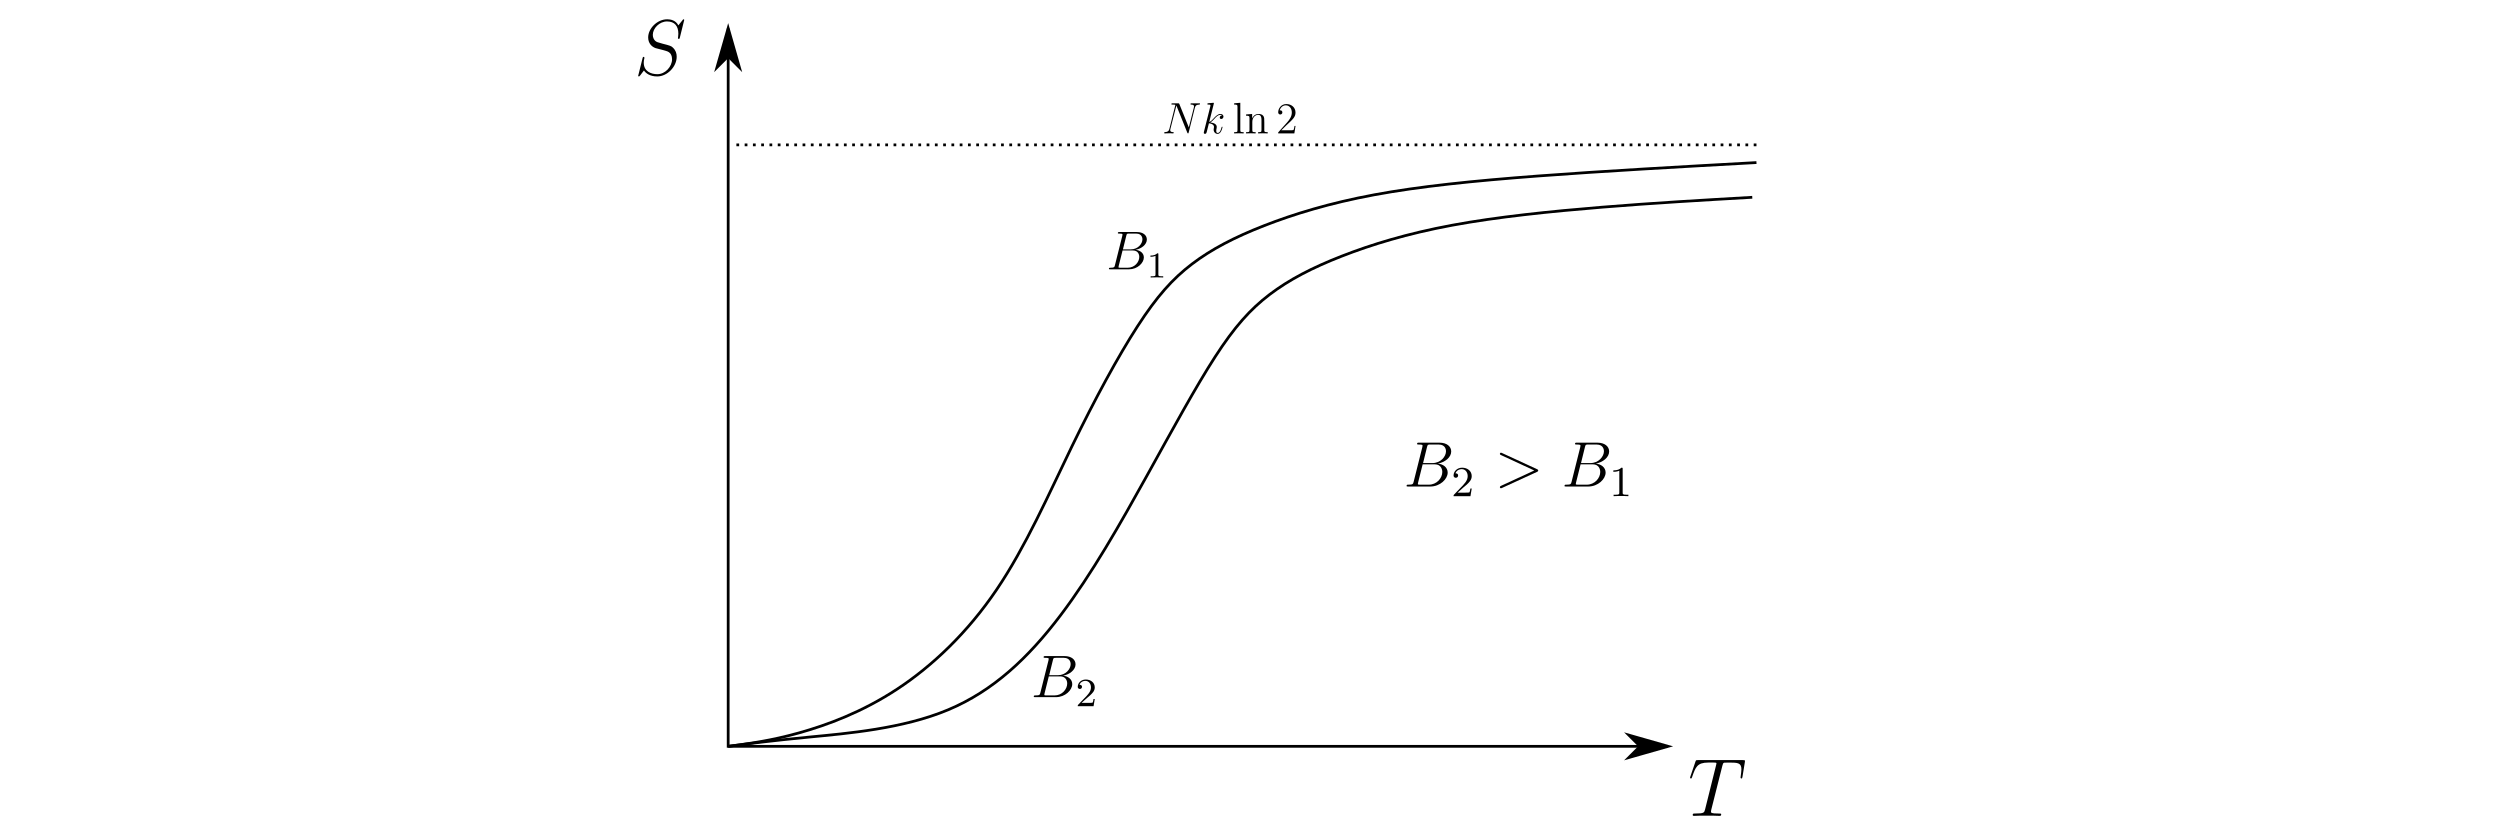
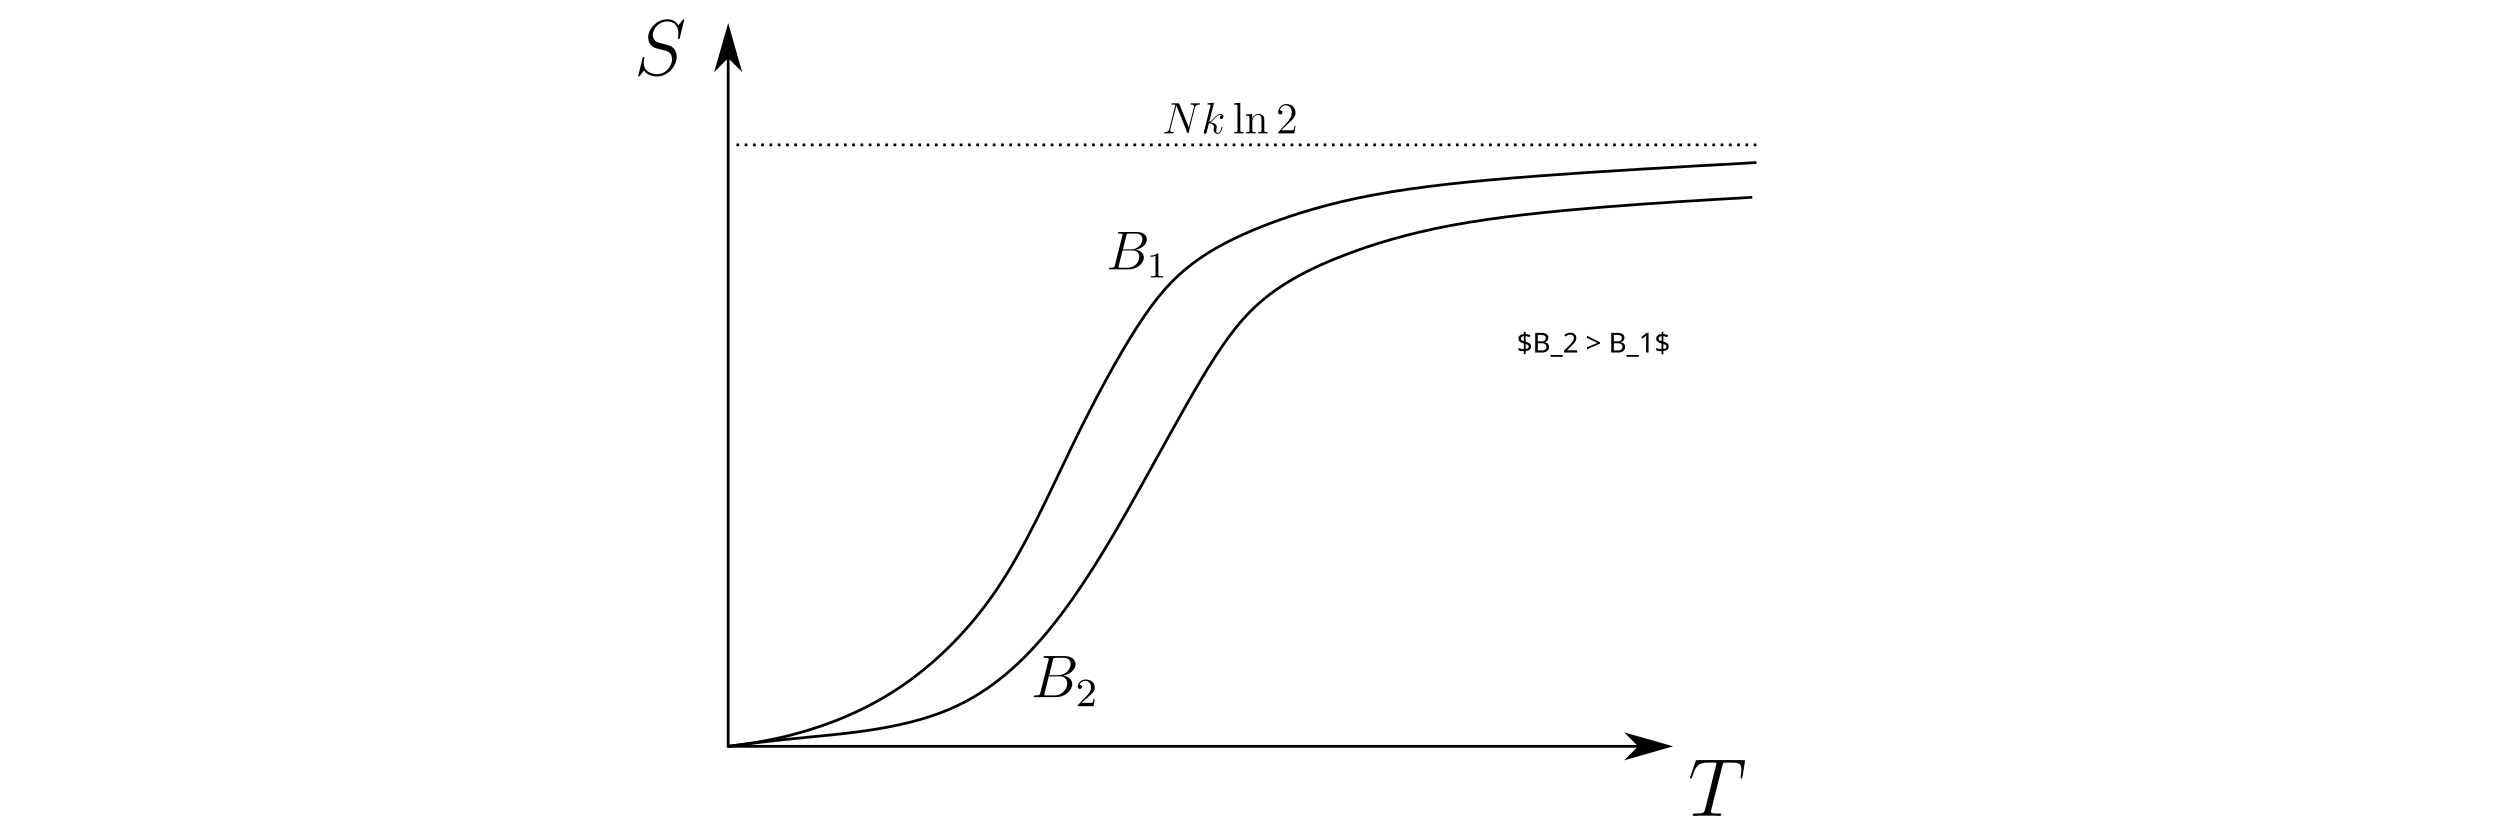
<svg xmlns="http://www.w3.org/2000/svg" xmlns:xlink="http://www.w3.org/1999/xlink" width="240mm" height="80mm" viewBox="0 0 240 80" version="1.1" id="svg8">
  <defs id="defs2">
    <marker style="overflow:visible" id="Arrow1Lstart" refX="0" refY="0" orient="auto">
      <path transform="matrix(0.8,0,0,0.8,10,0)" style="fill:#000000;fill-opacity:1;fill-rule:evenodd;stroke:#000000;stroke-width:1pt;stroke-opacity:1" d="M 0,0 5,-5 -12.5,0 5,5 Z" id="path818" />
    </marker>
    <marker style="overflow:visible" id="Arrow1Lend" refX="0" refY="0" orient="auto">
      <path transform="matrix(-0.8,0,0,-0.8,-10,0)" style="fill:#000000;fill-opacity:1;fill-rule:evenodd;stroke:#000000;stroke-width:1pt;stroke-opacity:1" d="M 0,0 5,-5 -12.5,0 5,5 Z" id="path821" />
    </marker>
    <g id="g1156">
      <symbol overflow="visible" id="glyph0-0" style="overflow:visible">
        <path style="stroke:none" d="" id="path1150" />
      </symbol>
      <symbol overflow="visible" id="glyph0-1" style="overflow:visible">
        <path style="stroke:none" d="m 7.594,-8.312 c 0,-0.109 -0.094,-0.109 -0.109,-0.109 -0.047,0 -0.062,0.016 -0.203,0.203 C 7.203,-8.141 6.719,-7.516 6.703,-7.5 6.312,-8.281 5.516,-8.422 5.016,-8.422 3.5,-8.422 2.125,-7.031 2.125,-5.672 2.125,-4.781 2.672,-4.25 3.25,-4.047 3.375,-4 4.094,-3.812 4.453,-3.734 5.062,-3.562 5.219,-3.516 5.469,-3.25 5.516,-3.188 5.75,-2.922 5.75,-2.359 5.75,-1.25 4.719,-0.094 3.531,-0.094 c -0.984,0 -2.078,-0.422 -2.078,-1.766 0,-0.219 0.047,-0.5 0.094,-0.625 0,-0.031 0,-0.094 0,-0.125 0,-0.047 -0.016,-0.109 -0.109,-0.109 -0.109,0 -0.125,0.031 -0.172,0.234 L 0.656,-0.031 c 0,0 -0.047,0.156 -0.047,0.172 C 0.609,0.25 0.703,0.25 0.734,0.25 0.781,0.25 0.781,0.234 0.938,0.062 L 1.484,-0.656 C 1.766,-0.234 2.391,0.25 3.5,0.25 c 1.547,0 2.953,-1.5 2.953,-2.984 0,-0.5 -0.125,-0.953 -0.578,-1.391 -0.25,-0.25 -0.453,-0.312 -1.562,-0.594 -0.797,-0.219 -0.906,-0.25 -1.125,-0.438 -0.203,-0.203 -0.359,-0.5 -0.359,-0.906 0,-1 1.016,-2.031 2.156,-2.031 1.172,0 1.719,0.719 1.719,1.859 0,0.312 -0.062,0.625 -0.062,0.672 0,0.109 0.094,0.109 0.141,0.109 0.109,0 0.109,-0.031 0.156,-0.219 z m 0,0" id="path1153" />
      </symbol>
    </g>
    <g id="g1185">
      <symbol overflow="visible" id="glyph0-0-3" style="overflow:visible">
        <path style="stroke:none" d="" id="path1179" />
      </symbol>
      <symbol overflow="visible" id="glyph0-1-6" style="overflow:visible">
        <path style="stroke:none" d="M 4.984,-7.297 C 5.062,-7.578 5.078,-7.688 5.266,-7.734 5.359,-7.75 5.75,-7.75 6,-7.75 c 1.203,0 1.75,0.047 1.75,0.969 0,0.188 -0.047,0.641 -0.109,1.078 L 7.625,-5.562 c 0,0.047 0.047,0.125 0.125,0.125 0.109,0 0.109,-0.062 0.156,-0.25 L 8.25,-7.812 c 0.016,-0.094 0.016,-0.125 0.016,-0.156 0,-0.141 -0.062,-0.141 -0.312,-0.141 h -6.531 c -0.281,0 -0.281,0.016 -0.359,0.234 l -0.734,2.156 c 0,0.016 -0.047,0.156 -0.047,0.156 0,0.062 0.047,0.125 0.125,0.125 0.094,0 0.125,-0.047 0.172,-0.203 0.5,-1.453 0.75,-2.109 2.344,-2.109 H 3.719 c 0.281,0 0.406,0 0.406,0.125 0,0.031 0,0.062 -0.062,0.281 L 2.469,-0.938 c -0.125,0.469 -0.156,0.594 -1.422,0.594 -0.297,0 -0.375,0 -0.375,0.219 0,0.125 0.125,0.125 0.188,0.125 0.297,0 0.609,-0.031 0.906,-0.031 h 1.875 C 3.938,-0.031 4.25,0 4.547,0 4.688,0 4.812,0 4.812,-0.234 c 0,-0.109 -0.094,-0.109 -0.406,-0.109 -1.078,0 -1.078,-0.109 -1.078,-0.297 0,0 0,-0.094 0.047,-0.281 z m 0,0" id="path1182" />
      </symbol>
    </g>
    <g id="g1235">
      <symbol overflow="visible" id="glyph0-0-5" style="overflow:visible">
        <path style="stroke:none" d="" id="path1214" />
      </symbol>
      <symbol overflow="visible" id="glyph0-1-3" style="overflow:visible">
        <path style="stroke:none" d="m 8.844,-6.906 c 0.141,-0.516 0.328,-0.875 1.234,-0.906 0.031,0 0.172,-0.016 0.172,-0.219 0,-0.125 -0.109,-0.125 -0.156,-0.125 -0.234,0 -0.844,0.016 -1.078,0.016 H 8.438 c -0.172,0 -0.375,-0.016 -0.547,-0.016 -0.078,0 -0.219,0 -0.219,0.219 0,0.125 0.094,0.125 0.188,0.125 C 8.578,-7.797 8.625,-7.516 8.625,-7.297 8.625,-7.203 8.609,-7.156 8.578,-7 L 7.219,-1.609 4.656,-7.953 C 4.578,-8.156 4.562,-8.156 4.297,-8.156 H 2.844 c -0.234,0 -0.344,0 -0.344,0.219 0,0.125 0.078,0.125 0.312,0.125 0.062,0 0.766,0 0.766,0.109 0,0.016 -0.031,0.109 -0.047,0.156 L 1.953,-1.219 c -0.141,0.578 -0.438,0.844 -1.219,0.875 -0.062,0 -0.188,0.016 -0.188,0.219 0,0.125 0.125,0.125 0.156,0.125 0.234,0 0.844,-0.031 1.094,-0.031 h 0.562 C 2.531,-0.031 2.734,0 2.906,0 2.984,0 3.125,0 3.125,-0.234 3.125,-0.328 3,-0.344 2.953,-0.344 2.562,-0.359 2.172,-0.438 2.172,-0.859 c 0,-0.094 0.031,-0.203 0.047,-0.297 l 1.625,-6.391 c 0.062,0.109 0.062,0.141 0.109,0.25 l 2.844,7.078 C 6.859,-0.078 6.891,0 7,0 7.109,0 7.125,-0.031 7.172,-0.234 Z m 0,0" id="path1217" />
      </symbol>
      <symbol overflow="visible" id="glyph0-2" style="overflow:visible">
        <path style="stroke:none" d="m 3.359,-8 c 0.016,-0.047 0.031,-0.109 0.031,-0.172 0,-0.125 -0.109,-0.125 -0.141,-0.125 -0.016,0 -0.438,0.031 -0.656,0.062 C 2.391,-8.219 2.219,-8.203 2,-8.188 c -0.297,0.031 -0.375,0.031 -0.375,0.25 0,0.125 0.125,0.125 0.234,0.125 0.609,0 0.609,0.109 0.609,0.219 0,0.047 0,0.078 -0.047,0.297 L 0.703,-0.469 C 0.656,-0.281 0.656,-0.266 0.656,-0.188 c 0,0.266 0.203,0.312 0.328,0.312 0.328,0 0.406,-0.266 0.5,-0.641 L 2.047,-2.75 c 0.859,0.094 1.375,0.453 1.375,1.031 0,0.062 0,0.109 -0.047,0.297 -0.047,0.172 -0.047,0.328 -0.047,0.375 0,0.703 0.469,1.172 1.078,1.172 0.547,0 0.828,-0.5 0.922,-0.672 0.25,-0.438 0.406,-1.109 0.406,-1.156 0,-0.062 -0.047,-0.109 -0.109,-0.109 -0.109,0 -0.125,0.047 -0.172,0.234 C 5.281,-0.953 5.031,-0.125 4.422,-0.125 4.188,-0.125 4.031,-0.234 4.031,-0.688 c 0,-0.234 0.047,-0.5 0.094,-0.672 0.047,-0.219 0.047,-0.234 0.047,-0.375 0,-0.703 -0.641,-1.094 -1.734,-1.234 0.438,-0.266 0.859,-0.734 1.031,-0.922 0.672,-0.766 1.141,-1.141 1.688,-1.141 0.281,0 0.359,0.078 0.438,0.141 -0.438,0.047 -0.609,0.359 -0.609,0.594 0,0.297 0.234,0.391 0.391,0.391 0.328,0 0.609,-0.281 0.609,-0.656 0,-0.344 -0.266,-0.703 -0.812,-0.703 -0.656,0 -1.188,0.453 -2.047,1.422 -0.109,0.141 -0.562,0.594 -1,0.766 z m 0,0" id="path1220" />
      </symbol>
      <symbol overflow="visible" id="glyph1-0" style="overflow:visible">
        <path style="stroke:none" d="" id="path1223" />
      </symbol>
      <symbol overflow="visible" id="glyph1-1" style="overflow:visible">
        <path style="stroke:none" d="M 2.062,-8.297 0.391,-8.156 v 0.344 c 0.812,0 0.906,0.078 0.906,0.672 v 6.25 c 0,0.547 -0.125,0.547 -0.906,0.547 V 0 c 0.344,-0.031 0.922,-0.031 1.281,-0.031 0.359,0 0.953,0 1.297,0.031 v -0.344 c -0.766,0 -0.906,0 -0.906,-0.547 z m 0,0" id="path1226" />
      </symbol>
      <symbol overflow="visible" id="glyph1-2" style="overflow:visible">
        <path style="stroke:none" d="m 5.312,-2.906 c 0,-1.109 0,-1.438 -0.266,-1.828 -0.344,-0.469 -0.906,-0.531 -1.312,-0.531 -1.172,0 -1.625,0.984 -1.719,1.219 v -1.219 l -1.641,0.125 v 0.344 c 0.812,0 0.922,0.094 0.922,0.672 v 3.234 c 0,0.547 -0.141,0.547 -0.922,0.547 V 0 c 0.312,-0.031 0.969,-0.031 1.297,-0.031 0.344,0 1,0 1.297,0.031 v -0.344 c -0.75,0 -0.906,0 -0.906,-0.547 v -2.219 c 0,-1.25 0.828,-1.922 1.578,-1.922 0.734,0 0.906,0.609 0.906,1.344 v 2.797 c 0,0.547 -0.141,0.547 -0.906,0.547 V 0 c 0.297,-0.031 0.953,-0.031 1.281,-0.031 0.344,0 1,0 1.312,0.031 v -0.344 c -0.609,0 -0.906,0 -0.922,-0.359 z m 0,0" id="path1229" />
      </symbol>
      <symbol overflow="visible" id="glyph1-3" style="overflow:visible">
        <path style="stroke:none" d="M 5.266,-2.016 H 5 c -0.047,0.203 -0.141,0.875 -0.25,1.062 C 4.656,-0.844 3.984,-0.844 3.625,-0.844 H 1.406 c 0.328,-0.281 1.062,-1.047 1.359,-1.328 1.828,-1.672 2.5,-2.297 2.5,-3.484 0,-1.375 -1.094,-2.297 -2.484,-2.297 -1.375,0 -2.203,1.188 -2.203,2.219 0,0.609 0.531,0.609 0.562,0.609 0.266,0 0.562,-0.188 0.562,-0.562 0,-0.344 -0.219,-0.562 -0.562,-0.562 -0.094,0 -0.125,0 -0.156,0.016 0.219,-0.812 0.875,-1.375 1.641,-1.375 1.016,0 1.641,0.859 1.641,1.953 C 4.266,-4.641 3.688,-3.75 3,-2.984 L 0.578,-0.281 V 0 h 4.375 z m 0,0" id="path1232" />
      </symbol>
    </g>
    <g id="g1072">
      <symbol id="glyph0-0-9" overflow="visible">
        <path id="path1060" d="" style="stroke:none;" />
      </symbol>
      <symbol id="glyph0-1-1" overflow="visible">
        <path id="path1063" d="M 4.375 -7.344 C 4.484 -7.797 4.531 -7.812 5 -7.812 L 6.547 -7.812 C 7.906 -7.812 7.906 -6.672 7.906 -6.562 C 7.906 -5.594 6.938 -4.359 5.359 -4.359 L 3.641 -4.359 Z M 6.391 -4.266 C 7.703 -4.5 8.875 -5.422 8.875 -6.516 C 8.875 -7.453 8.062 -8.156 6.703 -8.156 L 2.875 -8.156 C 2.641 -8.156 2.531 -8.156 2.531 -7.938 C 2.531 -7.812 2.641 -7.812 2.828 -7.812 C 3.547 -7.812 3.547 -7.719 3.547 -7.594 C 3.547 -7.562 3.547 -7.5 3.5 -7.312 L 1.891 -0.891 C 1.781 -0.469 1.75 -0.344 0.922 -0.344 C 0.688 -0.344 0.578 -0.344 0.578 -0.125 C 0.578 0 0.641 0 0.891 0 L 4.984 0 C 6.812 0 8.219 -1.391 8.219 -2.594 C 8.219 -3.578 7.359 -4.172 6.391 -4.266 Z M 4.703 -0.344 L 3.078 -0.344 C 2.922 -0.344 2.891 -0.344 2.828 -0.359 C 2.688 -0.375 2.672 -0.391 2.672 -0.484 C 2.672 -0.578 2.703 -0.641 2.719 -0.75 L 3.562 -4.125 L 5.812 -4.125 C 7.219 -4.125 7.219 -2.812 7.219 -2.719 C 7.219 -1.562 6.188 -0.344 4.703 -0.344 Z M 4.703 -0.344 " style="stroke:none;" />
      </symbol>
      <symbol id="glyph1-0-2" overflow="visible">
        <path id="path1066" d="" style="stroke:none;" />
      </symbol>
      <symbol id="glyph1-1-7" overflow="visible">
        <path id="path1069" d="M 2.5 -5.078 C 2.5 -5.297 2.484 -5.297 2.266 -5.297 C 1.938 -4.984 1.516 -4.797 0.766 -4.797 L 0.766 -4.531 C 0.984 -4.531 1.406 -4.531 1.875 -4.734 L 1.875 -0.656 C 1.875 -0.359 1.844 -0.266 1.094 -0.266 L 0.812 -0.266 L 0.812 0 C 1.141 -0.031 1.828 -0.031 2.188 -0.031 C 2.547 -0.031 3.234 -0.031 3.562 0 L 3.562 -0.266 L 3.281 -0.266 C 2.531 -0.266 2.5 -0.359 2.5 -0.656 Z M 2.5 -5.078 " style="stroke:none;" />
      </symbol>
    </g>
    <g id="g1117">
      <symbol id="glyph0-0-93" overflow="visible">
        <path id="path1105" d="" style="stroke:none;" />
      </symbol>
      <symbol id="glyph0-1-60" overflow="visible">
        <path id="path1108" d="M 4.375 -7.344 C 4.484 -7.797 4.531 -7.812 5 -7.812 L 6.547 -7.812 C 7.906 -7.812 7.906 -6.672 7.906 -6.562 C 7.906 -5.594 6.938 -4.359 5.359 -4.359 L 3.641 -4.359 Z M 6.391 -4.266 C 7.703 -4.5 8.875 -5.422 8.875 -6.516 C 8.875 -7.453 8.062 -8.156 6.703 -8.156 L 2.875 -8.156 C 2.641 -8.156 2.531 -8.156 2.531 -7.938 C 2.531 -7.812 2.641 -7.812 2.828 -7.812 C 3.547 -7.812 3.547 -7.719 3.547 -7.594 C 3.547 -7.562 3.547 -7.5 3.5 -7.312 L 1.891 -0.891 C 1.781 -0.469 1.75 -0.344 0.922 -0.344 C 0.688 -0.344 0.578 -0.344 0.578 -0.125 C 0.578 0 0.641 0 0.891 0 L 4.984 0 C 6.812 0 8.219 -1.391 8.219 -2.594 C 8.219 -3.578 7.359 -4.172 6.391 -4.266 Z M 4.703 -0.344 L 3.078 -0.344 C 2.922 -0.344 2.891 -0.344 2.828 -0.359 C 2.688 -0.375 2.672 -0.391 2.672 -0.484 C 2.672 -0.578 2.703 -0.641 2.719 -0.75 L 3.562 -4.125 L 5.812 -4.125 C 7.219 -4.125 7.219 -2.812 7.219 -2.719 C 7.219 -1.562 6.188 -0.344 4.703 -0.344 Z M 4.703 -0.344 " style="stroke:none;" />
      </symbol>
      <symbol id="glyph1-0-6" overflow="visible">
        <path id="path1111" d="" style="stroke:none;" />
      </symbol>
      <symbol id="glyph1-1-2" overflow="visible">
        <path id="path1114" d="M 2.25 -1.625 C 2.375 -1.75 2.703 -2.016 2.844 -2.125 C 3.328 -2.578 3.797 -3.016 3.797 -3.734 C 3.797 -4.688 3 -5.297 2.016 -5.297 C 1.047 -5.297 0.422 -4.578 0.422 -3.859 C 0.422 -3.469 0.734 -3.422 0.844 -3.422 C 1.016 -3.422 1.266 -3.531 1.266 -3.844 C 1.266 -4.25 0.859 -4.25 0.766 -4.25 C 1 -4.844 1.531 -5.031 1.922 -5.031 C 2.656 -5.031 3.047 -4.406 3.047 -3.734 C 3.047 -2.906 2.469 -2.297 1.516 -1.344 L 0.516 -0.297 C 0.422 -0.219 0.422 -0.203 0.422 0 L 3.562 0 L 3.797 -1.422 L 3.547 -1.422 C 3.531 -1.266 3.469 -0.875 3.375 -0.719 C 3.328 -0.656 2.719 -0.656 2.594 -0.656 L 1.172 -0.656 Z M 2.25 -1.625 " style="stroke:none;" />
      </symbol>
    </g>
    <g id="g1168">
      <symbol id="glyph0-0-1" overflow="visible">
        <path id="path1150-8" d="" style="stroke:none;" />
      </symbol>
      <symbol id="glyph0-1-7" overflow="visible">
        <path id="path1153-9" d="M 4.375 -7.344 C 4.484 -7.797 4.531 -7.812 5 -7.812 L 6.547 -7.812 C 7.906 -7.812 7.906 -6.672 7.906 -6.562 C 7.906 -5.594 6.938 -4.359 5.359 -4.359 L 3.641 -4.359 Z M 6.391 -4.266 C 7.703 -4.5 8.875 -5.422 8.875 -6.516 C 8.875 -7.453 8.062 -8.156 6.703 -8.156 L 2.875 -8.156 C 2.641 -8.156 2.531 -8.156 2.531 -7.938 C 2.531 -7.812 2.641 -7.812 2.828 -7.812 C 3.547 -7.812 3.547 -7.719 3.547 -7.594 C 3.547 -7.562 3.547 -7.5 3.5 -7.312 L 1.891 -0.891 C 1.781 -0.469 1.75 -0.344 0.922 -0.344 C 0.688 -0.344 0.578 -0.344 0.578 -0.125 C 0.578 0 0.641 0 0.891 0 L 4.984 0 C 6.812 0 8.219 -1.391 8.219 -2.594 C 8.219 -3.578 7.359 -4.172 6.391 -4.266 Z M 4.703 -0.344 L 3.078 -0.344 C 2.922 -0.344 2.891 -0.344 2.828 -0.359 C 2.688 -0.375 2.672 -0.391 2.672 -0.484 C 2.672 -0.578 2.703 -0.641 2.719 -0.75 L 3.562 -4.125 L 5.812 -4.125 C 7.219 -4.125 7.219 -2.812 7.219 -2.719 C 7.219 -1.562 6.188 -0.344 4.703 -0.344 Z M 4.703 -0.344 " style="stroke:none;" />
      </symbol>
      <symbol id="glyph0-2-2" overflow="visible">
        <path id="path1156" d="M 7.875 -2.719 C 8.109 -2.828 8.109 -2.906 8.109 -2.984 C 8.109 -3.062 8.094 -3.141 7.875 -3.234 L 1.406 -6.219 C 1.25 -6.281 1.234 -6.297 1.203 -6.297 C 1.062 -6.297 0.984 -6.188 0.984 -6.078 C 0.984 -5.938 1.078 -5.891 1.234 -5.828 L 7.375 -2.984 L 1.219 -0.141 C 0.984 -0.031 0.984 0.047 0.984 0.125 C 0.984 0.219 1.062 0.328 1.203 0.328 C 1.234 0.328 1.25 0.328 1.406 0.25 Z M 7.875 -2.719 " style="stroke:none;" />
      </symbol>
      <symbol id="glyph1-0-0" overflow="visible">
        <path id="path1159" d="" style="stroke:none;" />
      </symbol>
      <symbol id="glyph1-1-23" overflow="visible">
        <path id="path1162" d="M 2.25 -1.625 C 2.375 -1.75 2.703 -2.016 2.844 -2.125 C 3.328 -2.578 3.797 -3.016 3.797 -3.734 C 3.797 -4.688 3 -5.297 2.016 -5.297 C 1.047 -5.297 0.422 -4.578 0.422 -3.859 C 0.422 -3.469 0.734 -3.422 0.844 -3.422 C 1.016 -3.422 1.266 -3.531 1.266 -3.844 C 1.266 -4.25 0.859 -4.25 0.766 -4.25 C 1 -4.844 1.531 -5.031 1.922 -5.031 C 2.656 -5.031 3.047 -4.406 3.047 -3.734 C 3.047 -2.906 2.469 -2.297 1.516 -1.344 L 0.516 -0.297 C 0.422 -0.219 0.422 -0.203 0.422 0 L 3.562 0 L 3.797 -1.422 L 3.547 -1.422 C 3.531 -1.266 3.469 -0.875 3.375 -0.719 C 3.328 -0.656 2.719 -0.656 2.594 -0.656 L 1.172 -0.656 Z M 2.25 -1.625 " style="stroke:none;" />
      </symbol>
      <symbol id="glyph1-2-7" overflow="visible">
        <path id="path1165" d="M 2.5 -5.078 C 2.5 -5.297 2.484 -5.297 2.266 -5.297 C 1.938 -4.984 1.516 -4.797 0.766 -4.797 L 0.766 -4.531 C 0.984 -4.531 1.406 -4.531 1.875 -4.734 L 1.875 -0.656 C 1.875 -0.359 1.844 -0.266 1.094 -0.266 L 0.812 -0.266 L 0.812 0 C 1.141 -0.031 1.828 -0.031 2.188 -0.031 C 2.547 -0.031 3.234 -0.031 3.562 0 L 3.562 -0.266 L 3.281 -0.266 C 2.531 -0.266 2.5 -0.359 2.5 -0.656 Z M 2.5 -5.078 " style="stroke:none;" />
      </symbol>
    </g>
  </defs>
  <g id="layer1" transform="translate(0,-217)">
    <g transform="translate(-4.59721,-0.9023954)" id="layer1-5">
      <path id="path816" d="m 74.502,220.635 v 68.915 h 90.201" style="fill:none;stroke:#000000;stroke-width:0.265;stroke-linecap:butt;stroke-linejoin:miter;stroke-miterlimit:4;stroke-dasharray:none;stroke-opacity:1;marker-start:url(#Arrow1Lstart);marker-end:url(#Arrow1Lend)" />
      <g transform="matrix(0.632781,0,0,0.632781,57.9117,212.3483)" id="surface1">
        <g style="fill:#000000;fill-opacity:1" id="g1162">
          <use height="100%" width="100%" xlink:href="#glyph0-1" x="11.955" y="20.125" id="use1160" />
        </g>
      </g>
      <g transform="matrix(0.6603754,0,0,0.6603754,158.7599,282.9368)" id="surface1-7">
        <g style="fill:#000000;fill-opacity:1" id="g1191">
          <use height="100%" width="100%" xlink:href="#glyph0-1-6" x="11.955" y="20.125" id="use1189" />
        </g>
      </g>
      <path transform="translate(-3.192964,0.5321607)" id="path1208" d="m 77.695,289.018 c 2.04,-0.266 4.08,-0.532 6.785,-1.286 2.705,-0.754 6.076,-1.996 9.446,-4.213 3.37,-2.217 6.741,-5.41 9.534,-9.535 2.794,-4.124 5.011,-9.18 7.228,-13.748 2.217,-4.568 4.435,-8.648 6.297,-11.53 1.863,-2.883 3.37,-4.568 5.233,-5.987 1.863,-1.419 4.08,-2.572 6.918,-3.681 2.838,-1.109 6.297,-2.173 10.599,-2.971 4.302,-0.798 9.446,-1.33 15.699,-1.801 6.253,-0.471 13.614,-0.88 20.976,-1.289" style="fill:none;stroke:#000000;stroke-width:0.265px;stroke-linecap:butt;stroke-linejoin:miter;stroke-opacity:1" />
      <path id="path1212" d="M 173.218,231.81 H 74.769" style="fill:none;stroke:#000000;stroke-width:0.265;stroke-linecap:butt;stroke-linejoin:miter;stroke-miterlimit:4;stroke-dasharray:0.265, 0.529;stroke-dashoffset:0;stroke-opacity:1" />
      <g transform="matrix(0.3543346,0,0,0.3543346,111.9303,223.531)" id="surface1-5">
        <g style="fill:#000000;fill-opacity:1" id="g1241">
          <use height="100%" width="100%" xlink:href="#glyph0-1-3" x="11.955" y="20.258" id="use1239" />
        </g>
        <g style="fill:#000000;fill-opacity:1" id="g1245">
          <use height="100%" width="100%" xlink:href="#glyph0-2" x="22.572" y="20.258" id="use1243" />
        </g>
        <g style="fill:#000000;fill-opacity:1" id="g1251">
          <use height="100%" width="100%" xlink:href="#glyph1-1" x="31.06" y="20.258" id="use1247" />
          <use height="100%" width="100%" xlink:href="#glyph1-2" x="34.312" y="20.258" id="use1249" />
        </g>
        <g style="fill:#000000;fill-opacity:1" id="g1255">
          <use height="100%" width="100%" xlink:href="#glyph1-3" x="42.812" y="20.258" id="use1253" />
        </g>
      </g>
      <path transform="translate(-3.192963,0.53216)" id="path1208-2" d="m 77.695,289.018 c 2.04,-0.266 4.08,-0.532 7.761,-0.887 3.68,-0.355 9.003,-0.798 13.349,-2.617 4.346,-1.818 7.716,-5.011 10.776,-9.047 3.06,-4.036 5.809,-8.914 8.293,-13.393 2.483,-4.479 4.701,-8.559 6.563,-11.441 1.863,-2.883 3.37,-4.568 5.233,-5.987 1.863,-1.419 4.08,-2.572 6.918,-3.681 2.838,-1.109 6.297,-2.173 10.599,-2.971 4.302,-0.798 9.446,-1.33 14.39,-1.733 4.944,-0.403 9.688,-0.677 14.431,-0.951" style="fill:none;stroke:#000000;stroke-width:0.265px;stroke-linecap:butt;stroke-linejoin:miter;stroke-opacity:1" />
      <g id="surface1-0" transform="matrix(0.4387652,0,0,0.4387652,105.5554,234.9257)">
        <g id="g1078" style="fill:#000000;fill-opacity:1">
          <use id="use1076" y="20.125" x="11.955" xlink:href="#glyph0-1-1" width="100%" height="100%" />
        </g>
        <g id="g1082" style="fill:#000000;fill-opacity:1">
          <use id="use1080" y="21.918" x="20.848" xlink:href="#glyph1-1-7" width="100%" height="100%" />
        </g>
      </g>
      <g id="surface1-6" transform="matrix(0.4833084,0,0,0.4833084,97.78201,275.1028)">
        <g id="g1123" style="fill:#000000;fill-opacity:1">
          <use id="use1121" y="20.125" x="11.955" xlink:href="#glyph0-1-60" width="100%" height="100%" />
        </g>
        <g id="g1127" style="fill:#000000;fill-opacity:1">
          <use id="use1125" y="21.918" x="20.848" xlink:href="#glyph1-1-2" width="100%" height="100%" />
        </g>
      </g>
-       <g id="surface1-59" transform="matrix(0.516154,0,0,0.516154,133.1617,254.2216)">
-         <g id="g1174" style="fill:#000000;fill-opacity:1">
-           <use id="use1172" y="20.125" x="11.955" xlink:href="#glyph0-1-7" width="100%" height="100%" />
-         </g>
-         <g id="g1178" style="fill:#000000;fill-opacity:1">
-           <use id="use1176" y="21.918" x="20.848" xlink:href="#glyph1-1-23" width="100%" height="100%" />
-         </g>
-         <g id="g1182" style="fill:#000000;fill-opacity:1">
-           <use id="use1180" y="20.125" x="28.901" xlink:href="#glyph0-2-2" width="100%" height="100%" />
-         </g>
-         <g id="g1186" style="fill:#000000;fill-opacity:1">
-           <use id="use1184" y="20.125" x="41.33" xlink:href="#glyph0-1-7" width="100%" height="100%" />
-         </g>
-         <g id="g1190" style="fill:#000000;fill-opacity:1">
-           <use id="use1188" y="21.918" x="50.22" xlink:href="#glyph1-2-7" width="100%" height="100%" />
-         </g>
-       </g>
+       <text id="text962" xml:space="preserve" style="font-size:2.646px;font-family:'Iosevka Term';-inkscape-font-specification:'Iosevka Term, Normal';fill:#000000;fill-opacity:1;stroke:none;stroke-width:0.265" x="4.597" y="217.902">
+         <tspan id="tspan960" x="4.597" y="220.243" style="stroke-width:0.265" />
+       </text>
+       <text id="text948" xml:space="preserve" style="font-size:2.646px;font-family:'Iosevka Term';-inkscape-font-specification:'Iosevka Term, Normal';fill:#000000;fill-opacity:1;stroke:none;stroke-width:0.265" x="150.215" y="251.747">
+         <tspan id="tspan946" x="150.215" y="251.747" style="stroke-width:0.265">$B_2 &gt; B_1$</tspan>
+       </text>
    </g>
  </g>
</svg>
